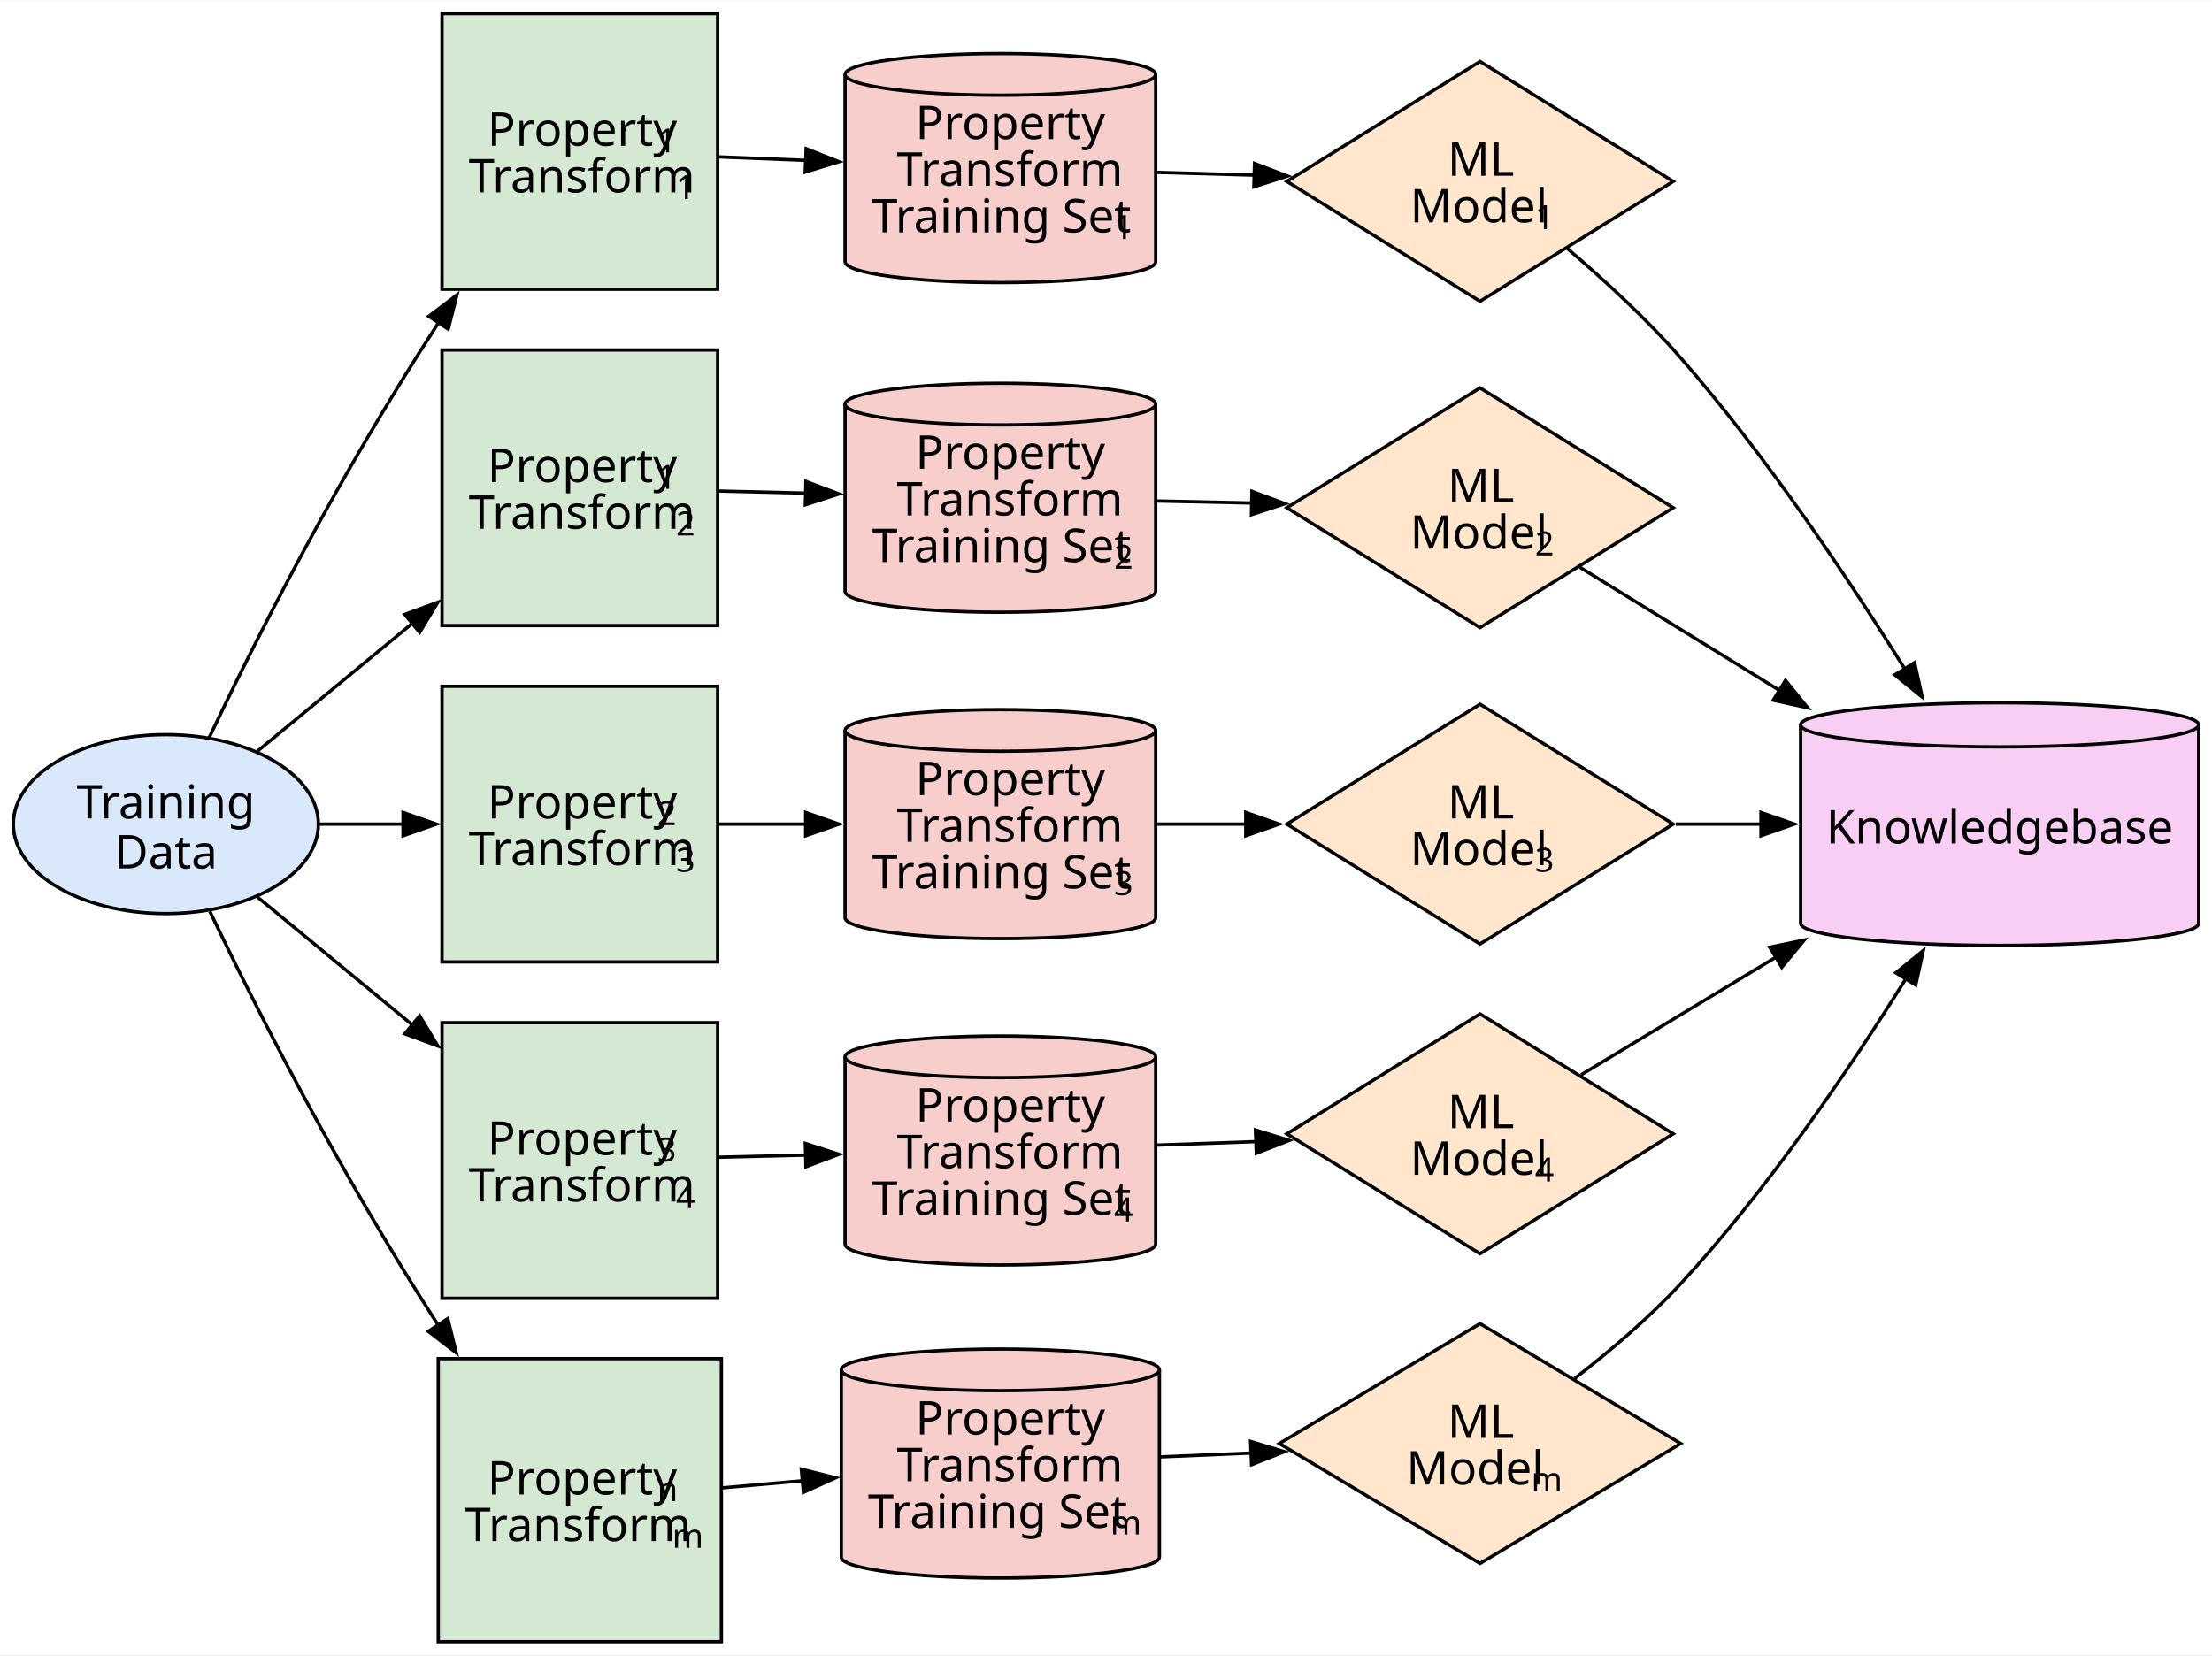
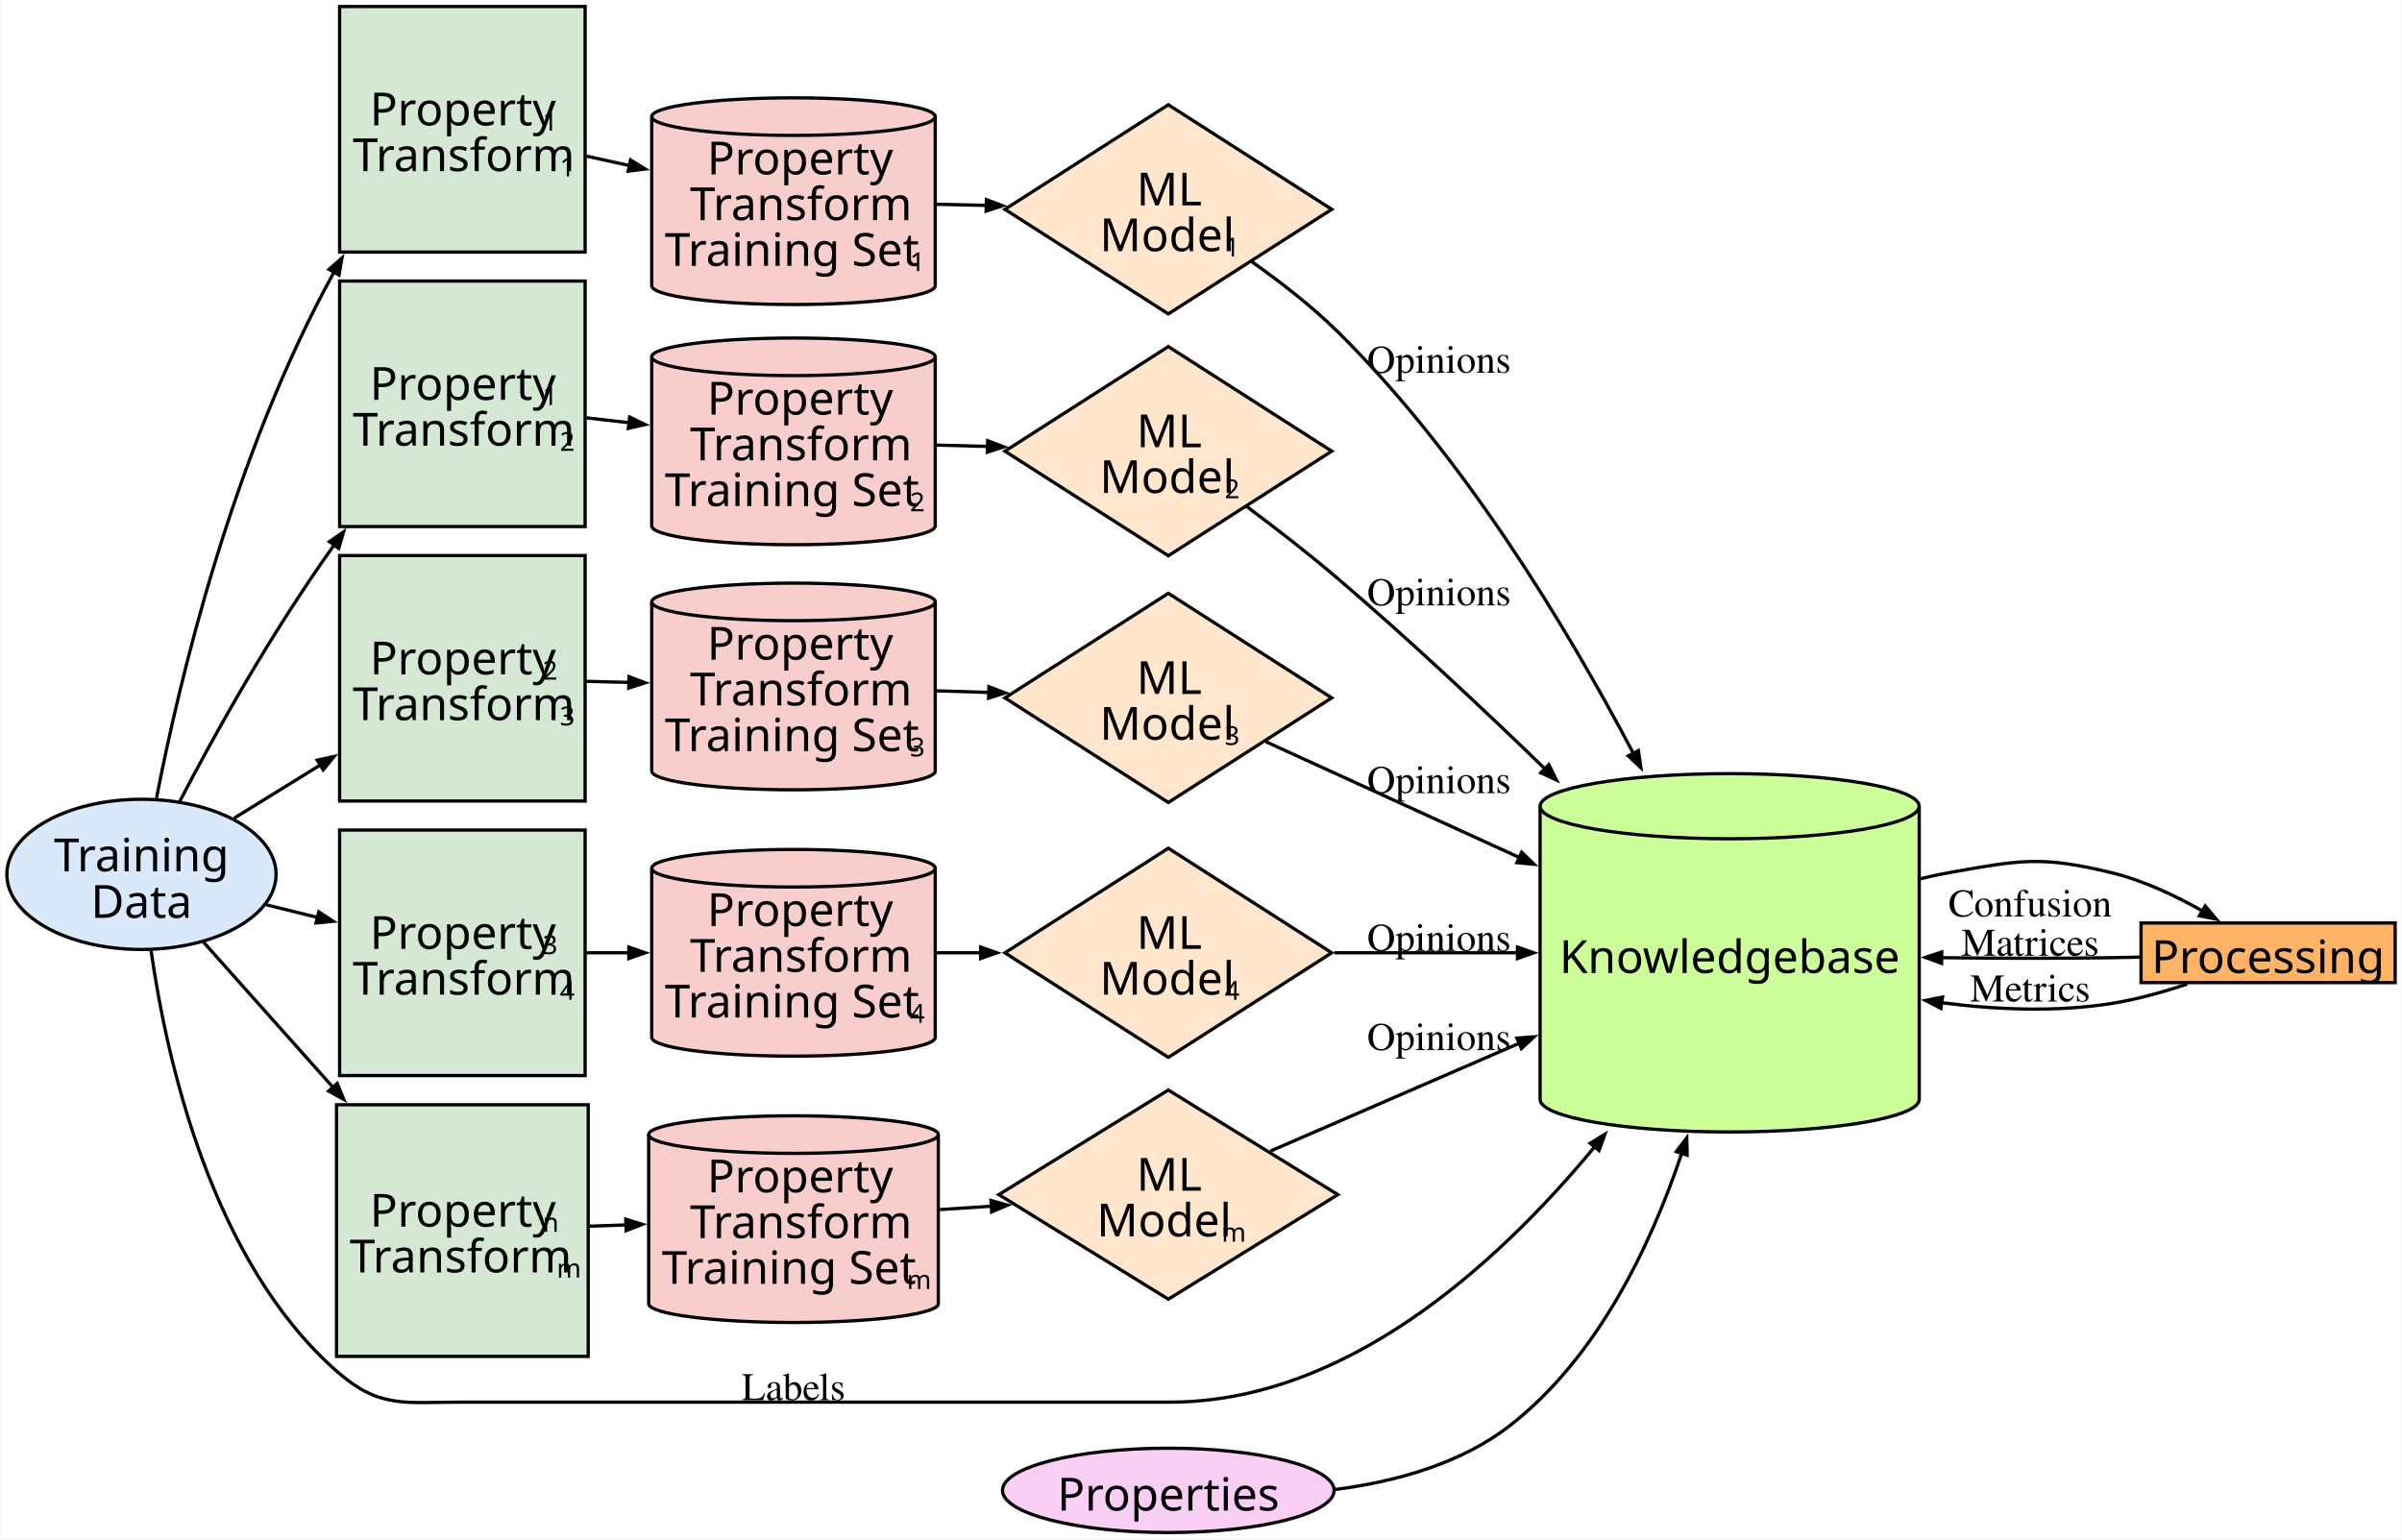
- <svg xmlns="http://www.w3.org/2000/svg" width="664pt" height="497pt" viewBox="0.00 0.00 664.07 496.88">
-   <g id="graph0" class="graph" transform="scale(1 1) rotate(0) translate(4 492.88)">
-     <polygon fill="white" stroke="none" points="-4,4 -4,-492.88 660.07,-492.88 660.07,4 -4,4" />
+ <svg xmlns="http://www.w3.org/2000/svg" width="1470pt" height="942pt" viewBox="0.00 0.00 1469.51 941.93">
+   <g id="graph0" class="graph" transform="scale(1 1) rotate(0) translate(4 937.93)">
+     <polygon fill="white" stroke="none" points="-4,4 -4,-937.93 1465.51,-937.93 1465.51,4 -4,4" />
    <g id="node1" class="node">
-       <ellipse fill="#dae8fc" stroke="black" cx="45.79" cy="-245.5" rx="45.79" ry="26.87" />
-       <text text-anchor="middle" x="45.79" y="-247.2" font-family="Garmond" font-size="14.00">Training</text>
-       <text text-anchor="middle" x="45.79" y="-232.2" font-family="Garmond" font-size="14.00">Data</text>
+       <ellipse fill="#dae8fc" stroke="black" stroke-width="2" cx="82.38" cy="-402.81" rx="82.38" ry="45.96" />
+       <text text-anchor="middle" x="82.38" y="-404.71" font-family="Garmond" font-size="28.00">Training</text>
+       <text text-anchor="middle" x="82.38" y="-376.21" font-family="Garmond" font-size="28.00">Data</text>
    </g>
    <g id="node2" class="node">
-       <polygon fill="#d5e8d4" stroke="black" points="211.45,-488.88 128.7,-488.88 128.7,-406.12 211.45,-406.12 211.45,-488.88" />
-       <text text-anchor="start" x="142.32" y="-449.2" font-family="Garmond" font-size="14.00">Property</text>
-       <text text-anchor="start" x="193.32" y="-449.2" font-family="Garmond" baseline-shift="sub" font-size="10.00">1</text>
-       <text text-anchor="start" x="136.7" y="-435.2" font-family="Garmond" font-size="14.00">Transform</text>
-       <text text-anchor="start" x="198.95" y="-435.2" font-family="Garmond" baseline-shift="sub" font-size="10.00">1</text>
+       <polygon fill="#d5e8d4" stroke="black" stroke-width="2" points="353.88,-933.93 203.63,-933.93 203.63,-783.68 353.88,-783.68 353.88,-933.93" />
+       <text text-anchor="start" x="222.13" y="-861.21" font-family="Garmond" font-size="28.00">Property</text>
+       <text text-anchor="start" x="327.88" y="-861.21" font-family="Garmond" baseline-shift="sub" font-size="16.00">1</text>
+       <text text-anchor="start" x="211.63" y="-833.21" font-family="Garmond" font-size="28.00">Transform</text>
+       <text text-anchor="start" x="338.38" y="-833.21" font-family="Garmond" baseline-shift="sub" font-size="16.00">1</text>
    </g>
    <g id="edge1" class="edge">
-       <path fill="none" stroke="black" d="M58.79,-271.47C72.53,-300.34 96.49,-348.2 127.67,-396.1" />
-       <polygon fill="black" stroke="black" points="124.73,-398 133.17,-404.41 130.57,-394.14 124.73,-398" />
+       <path fill="none" stroke="black" stroke-width="2" d="M91.57,-449.48C105.37,-520.25 137.6,-657.76 200.22,-771.42" />
+       <polygon fill="black" stroke="black" stroke-width="2" points="197.13,-773.07 205.09,-780.06 203.23,-769.63 197.13,-773.07" />
    </g>
    <g id="node3" class="node">
-       <polygon fill="#d5e8d4" stroke="black" points="211.45,-387.88 128.7,-387.88 128.7,-305.12 211.45,-305.12 211.45,-387.88" />
-       <text text-anchor="start" x="142.32" y="-348.2" font-family="Garmond" font-size="14.00">Property</text>
-       <text text-anchor="start" x="193.32" y="-348.2" font-family="Garmond" baseline-shift="sub" font-size="10.00">1</text>
-       <text text-anchor="start" x="136.7" y="-334.2" font-family="Garmond" font-size="14.00">Transform</text>
-       <text text-anchor="start" x="198.95" y="-334.2" font-family="Garmond" baseline-shift="sub" font-size="10.00">2</text>
+       <polygon fill="#d5e8d4" stroke="black" stroke-width="2" points="353.88,-765.93 203.63,-765.93 203.63,-615.68 353.88,-615.68 353.88,-765.93" />
+       <text text-anchor="start" x="222.13" y="-693.21" font-family="Garmond" font-size="28.00">Property</text>
+       <text text-anchor="start" x="327.88" y="-693.21" font-family="Garmond" baseline-shift="sub" font-size="16.00">1</text>
+       <text text-anchor="start" x="211.63" y="-665.21" font-family="Garmond" font-size="28.00">Transform</text>
+       <text text-anchor="start" x="338.38" y="-665.21" font-family="Garmond" baseline-shift="sub" font-size="16.00">2</text>
    </g>
    <g id="edge2" class="edge">
-       <path fill="none" stroke="black" d="M73.32,-267.42C86.95,-278.67 104,-292.76 119.93,-305.91" />
-       <polygon fill="black" stroke="black" points="117.52,-308.47 127.46,-312.13 121.98,-303.07 117.52,-308.47" />
+       <path fill="none" stroke="black" stroke-width="2" d="M105.79,-447.44C126.66,-487.52 159.82,-547.6 200.47,-604.69" />
+       <polygon fill="black" stroke="black" stroke-width="2" points="197.41,-606.42 206.1,-612.48 203.08,-602.32 197.41,-606.42" />
    </g>
    <g id="node4" class="node">
-       <polygon fill="#d5e8d4" stroke="black" points="211.45,-286.88 128.7,-286.88 128.7,-204.12 211.45,-204.12 211.45,-286.88" />
-       <text text-anchor="start" x="142.32" y="-247.2" font-family="Garmond" font-size="14.00">Property</text>
-       <text text-anchor="start" x="193.32" y="-247.2" font-family="Garmond" baseline-shift="sub" font-size="10.00">2</text>
-       <text text-anchor="start" x="136.7" y="-233.2" font-family="Garmond" font-size="14.00">Transform</text>
-       <text text-anchor="start" x="198.95" y="-233.2" font-family="Garmond" baseline-shift="sub" font-size="10.00">3</text>
+       <polygon fill="#d5e8d4" stroke="black" stroke-width="2" points="353.88,-597.93 203.63,-597.93 203.63,-447.68 353.88,-447.68 353.88,-597.93" />
+       <text text-anchor="start" x="222.13" y="-525.21" font-family="Garmond" font-size="28.00">Property</text>
+       <text text-anchor="start" x="327.88" y="-525.21" font-family="Garmond" baseline-shift="sub" font-size="16.00">2</text>
+       <text text-anchor="start" x="211.63" y="-497.21" font-family="Garmond" font-size="28.00">Transform</text>
+       <text text-anchor="start" x="338.38" y="-497.21" font-family="Garmond" baseline-shift="sub" font-size="16.00">3</text>
    </g>
    <g id="edge3" class="edge">
-       <path fill="none" stroke="black" d="M91.97,-245.5C100.2,-245.5 108.85,-245.5 117.26,-245.5" />
-       <polygon fill="black" stroke="black" points="117,-249 127,-245.5 117,-242 117,-249" />
+       <path fill="none" stroke="black" stroke-width="2" d="M139.08,-437.2C155.52,-447.35 173.92,-458.7 191.8,-469.74" />
+       <polygon fill="black" stroke="black" stroke-width="2" points="189.92,-472.7 200.27,-474.97 193.6,-466.74 189.92,-472.7" />
    </g>
    <g id="node5" class="node">
-       <polygon fill="#d5e8d4" stroke="black" points="211.45,-185.88 128.7,-185.88 128.7,-103.12 211.45,-103.12 211.45,-185.88" />
-       <text text-anchor="start" x="142.32" y="-146.2" font-family="Garmond" font-size="14.00">Property</text>
-       <text text-anchor="start" x="193.32" y="-146.2" font-family="Garmond" baseline-shift="sub" font-size="10.00">3</text>
-       <text text-anchor="start" x="136.7" y="-132.2" font-family="Garmond" font-size="14.00">Transform</text>
-       <text text-anchor="start" x="198.95" y="-132.2" font-family="Garmond" baseline-shift="sub" font-size="10.00">4</text>
+       <polygon fill="#d5e8d4" stroke="black" stroke-width="2" points="353.88,-429.93 203.63,-429.93 203.63,-279.68 353.88,-279.68 353.88,-429.93" />
+       <text text-anchor="start" x="222.13" y="-357.21" font-family="Garmond" font-size="28.00">Property</text>
+       <text text-anchor="start" x="327.88" y="-357.21" font-family="Garmond" baseline-shift="sub" font-size="16.00">3</text>
+       <text text-anchor="start" x="211.63" y="-329.21" font-family="Garmond" font-size="28.00">Transform</text>
+       <text text-anchor="start" x="338.38" y="-329.21" font-family="Garmond" baseline-shift="sub" font-size="16.00">4</text>
    </g>
    <g id="edge4" class="edge">
-       <path fill="none" stroke="black" d="M73.32,-223.58C86.95,-212.33 104,-198.24 119.93,-185.09" />
-       <polygon fill="black" stroke="black" points="121.98,-187.93 127.46,-178.87 117.52,-182.53 121.98,-187.93" />
+       <path fill="none" stroke="black" stroke-width="2" d="M158.81,-384.18C169.05,-381.65 179.63,-379.04 190.07,-376.46" />
+       <polygon fill="black" stroke="black" stroke-width="2" points="190.88,-379.87 199.75,-374.07 189.2,-373.07 190.88,-379.87" />
    </g>
    <g id="node6" class="node">
-       <polygon fill="#d5e8d4" stroke="black" points="212.57,-85 127.57,-85 127.57,0 212.57,0 212.57,-85" />
-       <text text-anchor="start" x="142.32" y="-44.2" font-family="Garmond" font-size="14.00">Property</text>
-       <text text-anchor="start" x="193.32" y="-44.2" font-family="Garmond" baseline-shift="sub" font-size="10.00">n</text>
-       <text text-anchor="start" x="135.57" y="-30.2" font-family="Garmond" font-size="14.00">Transform</text>
-       <text text-anchor="start" x="197.82" y="-30.2" font-family="Garmond" baseline-shift="sub" font-size="10.00">m</text>
+       <polygon fill="#d5e8d4" stroke="black" stroke-width="2" points="355.76,-261.81 201.76,-261.81 201.76,-107.81 355.76,-107.81 355.76,-261.81" />
+       <text text-anchor="start" x="222.13" y="-187.21" font-family="Garmond" font-size="28.00">Property</text>
+       <text text-anchor="start" x="327.88" y="-187.21" font-family="Garmond" baseline-shift="sub" font-size="16.00">n</text>
+       <text text-anchor="start" x="209.76" y="-159.21" font-family="Garmond" font-size="28.00">Transform</text>
+       <text text-anchor="start" x="336.51" y="-159.21" font-family="Garmond" baseline-shift="sub" font-size="16.00">m</text>
    </g>
    <g id="edge5" class="edge">
-       <path fill="none" stroke="black" d="M58.99,-219.3C72.81,-190.44 96.77,-142.78 127.56,-95.02" />
-       <polygon fill="black" stroke="black" points="130.44,-97.02 132.98,-86.73 124.58,-93.19 130.44,-97.02" />
+       <path fill="none" stroke="black" stroke-width="2" d="M120.4,-361.29C142.86,-336.1 172.39,-302.99 199.79,-272.25" />
+       <polygon fill="black" stroke="black" stroke-width="2" points="202.16,-274.85 206.2,-265.06 196.93,-270.19 202.16,-274.85" />
+     </g>
+     <g id="node17" class="node">
+       <path fill="#ccff99" stroke="black" stroke-width="2" d="M1170.26,-444.53C1170.26,-455.53 1118.26,-464.47 1054.26,-464.47 990.25,-464.47 938.26,-455.53 938.26,-444.53 938.26,-444.53 938.26,-265.09 938.26,-265.09 938.26,-254.09 990.25,-245.15 1054.26,-245.15 1118.26,-245.15 1170.26,-254.09 1170.26,-265.09 1170.26,-265.09 1170.26,-444.53 1170.26,-444.53" />
+       <path fill="none" stroke="black" stroke-width="2" d="M1170.26,-444.53C1170.26,-433.53 1118.26,-424.59 1054.26,-424.59 990.25,-424.59 938.26,-433.53 938.26,-444.53" />
+       <text text-anchor="middle" x="1054.26" y="-403.96" font-family="Garmond" font-size="28.00"> </text>
+       <text text-anchor="middle" x="1054.26" y="-342.46" font-family="Garmond" font-size="28.00"> Knowledgebase </text>
+       <text text-anchor="middle" x="1054.26" y="-280.96" font-family="Garmond" font-size="28.00">  </text>
+     </g>
+     <g id="edge16" class="edge">
+       <path fill="none" stroke="black" stroke-width="2" d="M88.26,-356.16C97.81,-289.12 125.26,-166.2 201.76,-98.81 227.88,-75.79 242.94,-79.81 277.76,-79.81 277.76,-79.81 277.76,-79.81 711.76,-79.81 818.12,-79.81 910.11,-161.73 971.73,-236.15" />
+       <polygon fill="black" stroke="black" stroke-width="2" points="968.91,-238.23 977.93,-243.77 974.34,-233.81 968.91,-238.23" />
+       <text text-anchor="middle" x="481.38" y="-81.01" font-family="Times,serif" font-size="24.00">Labels</text>
    </g>
    <g id="node7" class="node">
-       <path fill="#f8cecc" stroke="black" d="M342.95,-470.62C342.95,-474.07 322.05,-476.88 296.32,-476.88 270.59,-476.88 249.7,-474.07 249.7,-470.62 249.7,-470.62 249.7,-414.38 249.7,-414.38 249.7,-410.93 270.59,-408.12 296.32,-408.12 322.05,-408.12 342.95,-410.93 342.95,-414.38 342.95,-414.38 342.95,-470.62 342.95,-470.62" />
-       <path fill="none" stroke="black" d="M342.95,-470.62C342.95,-467.18 322.05,-464.38 296.32,-464.38 270.59,-464.38 249.7,-467.18 249.7,-470.62" />
-       <text text-anchor="start" x="270.82" y="-451.2" font-family="Garmond" font-size="14.00">Property</text>
-       <text text-anchor="start" x="265.2" y="-437.2" font-family="Garmond" font-size="14.00">Transform</text>
-       <text text-anchor="start" x="257.7" y="-423.2" font-family="Garmond" font-size="14.00">Training Set</text>
-       <text text-anchor="start" x="330.45" y="-423.2" font-family="Garmond" baseline-shift="sub" font-size="10.00">1</text>
+       <path fill="#f8cecc" stroke="black" stroke-width="2" d="M568.13,-866.56C568.13,-872.9 529.25,-878.06 481.38,-878.06 433.51,-878.06 394.63,-872.9 394.63,-866.56 394.63,-866.56 394.63,-763.06 394.63,-763.06 394.63,-756.71 433.51,-751.56 481.38,-751.56 529.25,-751.56 568.13,-756.71 568.13,-763.06 568.13,-763.06 568.13,-866.56 568.13,-866.56" />
+       <path fill="none" stroke="black" stroke-width="2" d="M568.13,-866.56C568.13,-860.21 529.25,-855.06 481.38,-855.06 433.51,-855.06 394.63,-860.21 394.63,-866.56" />
+       <text text-anchor="start" x="428.51" y="-831.21" font-family="Garmond" font-size="28.00">Property</text>
+       <text text-anchor="start" x="418.01" y="-803.21" font-family="Garmond" font-size="28.00">Transform</text>
+       <text text-anchor="start" x="402.63" y="-775.21" font-family="Garmond" font-size="28.00">Training Set</text>
+       <text text-anchor="start" x="552.63" y="-775.21" font-family="Garmond" baseline-shift="sub" font-size="16.00">1</text>
    </g>
    <g id="edge6" class="edge">
-       <path fill="none" stroke="black" d="M211.75,-445.86C220.12,-445.53 229.08,-445.17 237.91,-444.81" />
-       <polygon fill="black" stroke="black" points="238.02,-448.31 247.87,-444.41 237.73,-441.31 238.02,-448.31" />
+       <path fill="none" stroke="black" stroke-width="2" d="M354.75,-842.36C363.37,-840.47 372.26,-838.52 381.14,-836.57" />
+       <polygon fill="black" stroke="black" stroke-width="2" points="381.68,-840.04 390.7,-834.48 380.18,-833.2 381.68,-840.04" />
    </g>
    <g id="node8" class="node">
-       <path fill="#f8cecc" stroke="black" d="M342.95,-371.62C342.95,-375.07 322.05,-377.88 296.32,-377.88 270.59,-377.88 249.7,-375.07 249.7,-371.62 249.7,-371.62 249.7,-315.38 249.7,-315.38 249.7,-311.93 270.59,-309.12 296.32,-309.12 322.05,-309.12 342.95,-311.93 342.95,-315.38 342.95,-315.38 342.95,-371.62 342.95,-371.62" />
-       <path fill="none" stroke="black" d="M342.95,-371.62C342.95,-368.18 322.05,-365.38 296.32,-365.38 270.59,-365.38 249.7,-368.18 249.7,-371.62" />
-       <text text-anchor="start" x="270.82" y="-352.2" font-family="Garmond" font-size="14.00">Property</text>
-       <text text-anchor="start" x="265.2" y="-338.2" font-family="Garmond" font-size="14.00">Transform</text>
-       <text text-anchor="start" x="257.7" y="-324.2" font-family="Garmond" font-size="14.00">Training Set</text>
-       <text text-anchor="start" x="330.45" y="-324.2" font-family="Garmond" baseline-shift="sub" font-size="10.00">2</text>
+       <path fill="#f8cecc" stroke="black" stroke-width="2" d="M568.13,-719.56C568.13,-725.9 529.25,-731.06 481.38,-731.06 433.51,-731.06 394.63,-725.9 394.63,-719.56 394.63,-719.56 394.63,-616.06 394.63,-616.06 394.63,-609.71 433.51,-604.56 481.38,-604.56 529.25,-604.56 568.13,-609.71 568.13,-616.06 568.13,-616.06 568.13,-719.56 568.13,-719.56" />
+       <path fill="none" stroke="black" stroke-width="2" d="M568.13,-719.56C568.13,-713.21 529.25,-708.06 481.38,-708.06 433.51,-708.06 394.63,-713.21 394.63,-719.56" />
+       <text text-anchor="start" x="428.51" y="-684.21" font-family="Garmond" font-size="28.00">Property</text>
+       <text text-anchor="start" x="418.01" y="-656.21" font-family="Garmond" font-size="28.00">Transform</text>
+       <text text-anchor="start" x="402.63" y="-628.21" font-family="Garmond" font-size="28.00">Training Set</text>
+       <text text-anchor="start" x="552.63" y="-628.21" font-family="Garmond" baseline-shift="sub" font-size="16.00">2</text>
    </g>
    <g id="edge7" class="edge">
-       <path fill="none" stroke="black" d="M211.75,-345.52C220.12,-345.32 229.08,-345.1 237.91,-344.89" />
-       <polygon fill="black" stroke="black" points="237.95,-348.39 247.87,-344.65 237.78,-341.39 237.95,-348.39" />
+       <path fill="none" stroke="black" stroke-width="2" d="M354.75,-682.21C363.27,-681.24 372.06,-680.23 380.84,-679.22" />
+       <polygon fill="black" stroke="black" stroke-width="2" points="381.12,-682.71 390.65,-678.1 380.32,-675.76 381.12,-682.71" />
    </g>
    <g id="node9" class="node">
-       <path fill="#f8cecc" stroke="black" d="M342.95,-273.62C342.95,-277.07 322.05,-279.88 296.32,-279.88 270.59,-279.88 249.7,-277.07 249.7,-273.62 249.7,-273.62 249.7,-217.38 249.7,-217.38 249.7,-213.93 270.59,-211.12 296.32,-211.12 322.05,-211.12 342.95,-213.93 342.95,-217.38 342.95,-217.38 342.95,-273.62 342.95,-273.62" />
-       <path fill="none" stroke="black" d="M342.95,-273.62C342.95,-270.18 322.05,-267.38 296.32,-267.38 270.59,-267.38 249.7,-270.18 249.7,-273.62" />
-       <text text-anchor="start" x="270.82" y="-254.2" font-family="Garmond" font-size="14.00">Property</text>
-       <text text-anchor="start" x="265.2" y="-240.2" font-family="Garmond" font-size="14.00">Transform</text>
-       <text text-anchor="start" x="257.7" y="-226.2" font-family="Garmond" font-size="14.00">Training Set</text>
-       <text text-anchor="start" x="330.45" y="-226.2" font-family="Garmond" baseline-shift="sub" font-size="10.00">3</text>
+       <path fill="#f8cecc" stroke="black" stroke-width="2" d="M568.13,-569.56C568.13,-575.9 529.25,-581.06 481.38,-581.06 433.51,-581.06 394.63,-575.9 394.63,-569.56 394.63,-569.56 394.63,-466.06 394.63,-466.06 394.63,-459.71 433.51,-454.56 481.38,-454.56 529.25,-454.56 568.13,-459.71 568.13,-466.06 568.13,-466.06 568.13,-569.56 568.13,-569.56" />
+       <path fill="none" stroke="black" stroke-width="2" d="M568.13,-569.56C568.13,-563.21 529.25,-558.06 481.38,-558.06 433.51,-558.06 394.63,-563.21 394.63,-569.56" />
+       <text text-anchor="start" x="428.51" y="-534.21" font-family="Garmond" font-size="28.00">Property</text>
+       <text text-anchor="start" x="418.01" y="-506.21" font-family="Garmond" font-size="28.00">Transform</text>
+       <text text-anchor="start" x="402.63" y="-478.21" font-family="Garmond" font-size="28.00">Training Set</text>
+       <text text-anchor="start" x="552.63" y="-478.21" font-family="Garmond" baseline-shift="sub" font-size="16.00">3</text>
    </g>
    <g id="edge8" class="edge">
-       <path fill="none" stroke="black" d="M211.75,-245.5C220.12,-245.5 229.08,-245.5 237.91,-245.5" />
-       <polygon fill="black" stroke="black" points="237.87,-249 247.87,-245.5 237.87,-242 237.87,-249" />
+       <path fill="none" stroke="black" stroke-width="2" d="M354.75,-520.94C363.27,-520.73 372.06,-520.51 380.84,-520.29" />
+       <polygon fill="black" stroke="black" stroke-width="2" points="380.72,-523.79 390.63,-520.05 380.55,-516.8 380.72,-523.79" />
    </g>
    <g id="node10" class="node">
-       <path fill="#f8cecc" stroke="black" d="M342.95,-175.62C342.95,-179.07 322.05,-181.88 296.32,-181.88 270.59,-181.88 249.7,-179.07 249.7,-175.62 249.7,-175.62 249.7,-119.38 249.7,-119.38 249.7,-115.93 270.59,-113.12 296.32,-113.12 322.05,-113.12 342.95,-115.93 342.95,-119.38 342.95,-119.38 342.95,-175.62 342.95,-175.62" />
-       <path fill="none" stroke="black" d="M342.95,-175.62C342.95,-172.18 322.05,-169.38 296.32,-169.38 270.59,-169.38 249.7,-172.18 249.7,-175.62" />
-       <text text-anchor="start" x="270.82" y="-156.2" font-family="Garmond" font-size="14.00">Property</text>
-       <text text-anchor="start" x="265.2" y="-142.2" font-family="Garmond" font-size="14.00">Transform</text>
-       <text text-anchor="start" x="257.7" y="-128.2" font-family="Garmond" font-size="14.00">Training Set</text>
-       <text text-anchor="start" x="330.45" y="-128.2" font-family="Garmond" baseline-shift="sub" font-size="10.00">4</text>
+       <path fill="#f8cecc" stroke="black" stroke-width="2" d="M568.13,-406.56C568.13,-412.9 529.25,-418.06 481.38,-418.06 433.51,-418.06 394.63,-412.9 394.63,-406.56 394.63,-406.56 394.63,-303.06 394.63,-303.06 394.63,-296.71 433.51,-291.56 481.38,-291.56 529.25,-291.56 568.13,-296.71 568.13,-303.06 568.13,-303.06 568.13,-406.56 568.13,-406.56" />
+       <path fill="none" stroke="black" stroke-width="2" d="M568.13,-406.56C568.13,-400.21 529.25,-395.06 481.38,-395.06 433.51,-395.06 394.63,-400.21 394.63,-406.56" />
+       <text text-anchor="start" x="428.51" y="-371.21" font-family="Garmond" font-size="28.00">Property</text>
+       <text text-anchor="start" x="418.01" y="-343.21" font-family="Garmond" font-size="28.00">Transform</text>
+       <text text-anchor="start" x="402.63" y="-315.21" font-family="Garmond" font-size="28.00">Training Set</text>
+       <text text-anchor="start" x="552.63" y="-315.21" font-family="Garmond" baseline-shift="sub" font-size="16.00">4</text>
    </g>
    <g id="edge9" class="edge">
-       <path fill="none" stroke="black" d="M211.75,-145.48C220.12,-145.68 229.08,-145.9 237.91,-146.11" />
-       <polygon fill="black" stroke="black" points="237.78,-149.61 247.87,-146.35 237.95,-142.61 237.78,-149.61" />
+       <path fill="none" stroke="black" stroke-width="2" d="M354.75,-354.81C363.27,-354.81 372.06,-354.81 380.84,-354.81" />
+       <polygon fill="black" stroke="black" stroke-width="2" points="380.63,-358.31 390.63,-354.81 380.63,-351.31 380.63,-358.31" />
    </g>
    <g id="node11" class="node">
-       <path fill="#f8cecc" stroke="black" d="M344.07,-81.62C344.07,-85.07 322.67,-87.88 296.32,-87.88 269.97,-87.88 248.57,-85.07 248.57,-81.62 248.57,-81.62 248.57,-25.38 248.57,-25.38 248.57,-21.93 269.97,-19.12 296.32,-19.12 322.67,-19.12 344.07,-21.93 344.07,-25.38 344.07,-25.38 344.07,-81.62 344.07,-81.62" />
-       <path fill="none" stroke="black" d="M344.07,-81.62C344.07,-78.18 322.67,-75.38 296.32,-75.38 269.97,-75.38 248.57,-78.18 248.57,-81.62" />
-       <text text-anchor="start" x="270.82" y="-62.2" font-family="Garmond" font-size="14.00">Property</text>
-       <text text-anchor="start" x="265.2" y="-48.2" font-family="Garmond" font-size="14.00">Transform</text>
-       <text text-anchor="start" x="256.57" y="-34.2" font-family="Garmond" font-size="14.00">Training Set</text>
-       <text text-anchor="start" x="329.32" y="-34.2" font-family="Garmond" baseline-shift="sub" font-size="10.00">m</text>
+       <path fill="#f8cecc" stroke="black" stroke-width="2" d="M570.01,-243.56C570.01,-249.9 530.28,-255.06 481.38,-255.06 432.48,-255.06 392.76,-249.9 392.76,-243.56 392.76,-243.56 392.76,-140.06 392.76,-140.06 392.76,-133.71 432.48,-128.56 481.38,-128.56 530.28,-128.56 570.01,-133.71 570.01,-140.06 570.01,-140.06 570.01,-243.56 570.01,-243.56" />
+       <path fill="none" stroke="black" stroke-width="2" d="M570.01,-243.56C570.01,-237.21 530.28,-232.06 481.38,-232.06 432.48,-232.06 392.76,-237.21 392.76,-243.56" />
+       <text text-anchor="start" x="428.51" y="-208.21" font-family="Garmond" font-size="28.00">Property</text>
+       <text text-anchor="start" x="418.01" y="-180.21" font-family="Garmond" font-size="28.00">Transform</text>
+       <text text-anchor="start" x="400.76" y="-152.21" font-family="Garmond" font-size="28.00">Training Set</text>
+       <text text-anchor="start" x="550.76" y="-152.21" font-family="Garmond" baseline-shift="sub" font-size="16.00">m</text>
    </g>
    <g id="edge10" class="edge">
-       <path fill="none" stroke="black" d="M212.79,-46.19C220.55,-46.88 228.79,-47.61 236.95,-48.33" />
-       <polygon fill="black" stroke="black" points="236.58,-51.81 246.85,-49.21 237.2,-44.84 236.58,-51.81" />
+       <path fill="none" stroke="black" stroke-width="2" d="M356.75,-187.5C364.02,-187.75 371.47,-188.01 378.92,-188.27" />
+       <polygon fill="black" stroke="black" stroke-width="2" points="378.73,-191.76 388.85,-188.62 378.98,-184.77 378.73,-191.76" />
    </g>
    <g id="node12" class="node">
-       <polygon fill="#ffe6cc" stroke="black" points="440.32,-474.5 382.32,-438.5 440.32,-402.5 498.32,-438.5 440.32,-474.5" />
-       <text text-anchor="start" x="430.57" y="-440.2" font-family="Garmond" font-size="14.00">ML</text>
-       <text text-anchor="start" x="419.32" y="-426.2" font-family="Garmond" font-size="14.00">Model</text>
-       <text text-anchor="start" x="456.82" y="-426.2" font-family="Garmond" baseline-shift="sub" font-size="10.00">1</text>
+       <polygon fill="#ffe6cc" stroke="black" stroke-width="2" points="710.76,-873.81 610.76,-809.81 710.76,-745.81 810.76,-809.81 710.76,-873.81" />
+       <text text-anchor="start" x="691.26" y="-812.21" font-family="Garmond" font-size="28.00">ML</text>
+       <text text-anchor="start" x="668.76" y="-784.21" font-family="Garmond" font-size="28.00">Model</text>
+       <text text-anchor="start" x="745.26" y="-784.21" font-family="Garmond" baseline-shift="sub" font-size="16.00">1</text>
    </g>
    <g id="edge11" class="edge">
-       <path fill="none" stroke="black" d="M343.42,-441.2C352.74,-440.94 362.7,-440.66 372.56,-440.38" />
-       <polygon fill="black" stroke="black" points="372.63,-443.88 382.53,-440.1 372.43,-436.88 372.63,-443.88" />
+       <path fill="none" stroke="black" stroke-width="2" d="M568.99,-812.9C578.96,-812.69 589.23,-812.46 599.46,-812.23" />
+       <polygon fill="black" stroke="black" stroke-width="2" points="599.42,-815.74 609.34,-812.02 599.27,-808.74 599.42,-815.74" />
    </g>
    <g id="node13" class="node">
-       <polygon fill="#ffe6cc" stroke="black" points="440.32,-376.5 382.32,-340.5 440.32,-304.5 498.32,-340.5 440.32,-376.5" />
-       <text text-anchor="start" x="430.57" y="-342.2" font-family="Garmond" font-size="14.00">ML</text>
-       <text text-anchor="start" x="419.32" y="-328.2" font-family="Garmond" font-size="14.00">Model</text>
-       <text text-anchor="start" x="456.82" y="-328.2" font-family="Garmond" baseline-shift="sub" font-size="10.00">2</text>
+       <polygon fill="#ffe6cc" stroke="black" stroke-width="2" points="710.76,-725.81 610.76,-661.81 710.76,-597.81 810.76,-661.81 710.76,-725.81" />
+       <text text-anchor="start" x="691.26" y="-664.21" font-family="Garmond" font-size="28.00">ML</text>
+       <text text-anchor="start" x="668.76" y="-636.21" font-family="Garmond" font-size="28.00">Model</text>
+       <text text-anchor="start" x="745.26" y="-636.21" font-family="Garmond" baseline-shift="sub" font-size="16.00">2</text>
    </g>
    <g id="edge12" class="edge">
-       <path fill="none" stroke="black" d="M343.42,-342.53C352.56,-342.33 362.33,-342.13 372.01,-341.92" />
-       <polygon fill="black" stroke="black" points="371.84,-345.43 381.77,-341.72 371.7,-338.43 371.84,-345.43" />
+       <path fill="none" stroke="black" stroke-width="2" d="M568.99,-665.52C579.25,-665.25 589.82,-664.97 600.35,-664.7" />
+       <polygon fill="black" stroke="black" stroke-width="2" points="600.21,-668.2 610.11,-664.44 600.02,-661.2 600.21,-668.2" />
    </g>
    <g id="node14" class="node">
-       <polygon fill="#ffe6cc" stroke="black" points="440.32,-281.5 382.32,-245.5 440.32,-209.5 498.32,-245.5 440.32,-281.5" />
-       <text text-anchor="start" x="430.57" y="-247.2" font-family="Garmond" font-size="14.00">ML</text>
-       <text text-anchor="start" x="419.32" y="-233.2" font-family="Garmond" font-size="14.00">Model</text>
-       <text text-anchor="start" x="456.82" y="-233.2" font-family="Garmond" baseline-shift="sub" font-size="10.00">3</text>
+       <polygon fill="#ffe6cc" stroke="black" stroke-width="2" points="710.76,-574.81 610.76,-510.81 710.76,-446.81 810.76,-510.81 710.76,-574.81" />
+       <text text-anchor="start" x="691.26" y="-513.21" font-family="Garmond" font-size="28.00">ML</text>
+       <text text-anchor="start" x="668.76" y="-485.21" font-family="Garmond" font-size="28.00">Model</text>
+       <text text-anchor="start" x="745.26" y="-485.21" font-family="Garmond" baseline-shift="sub" font-size="16.00">3</text>
    </g>
    <g id="edge13" class="edge">
-       <path fill="none" stroke="black" d="M343.42,-245.5C351.96,-245.5 361.06,-245.5 370.11,-245.5" />
-       <polygon fill="black" stroke="black" points="370,-249 380,-245.5 370,-242 370,-249" />
+       <path fill="none" stroke="black" stroke-width="2" d="M568.99,-515.14C579.43,-514.82 590.19,-514.49 600.9,-514.16" />
+       <polygon fill="black" stroke="black" stroke-width="2" points="600.99,-517.66 610.88,-513.85 600.77,-510.66 600.99,-517.66" />
    </g>
    <g id="node15" class="node">
-       <polygon fill="#ffe6cc" stroke="black" points="440.32,-188.5 382.32,-152.5 440.32,-116.5 498.32,-152.5 440.32,-188.5" />
-       <text text-anchor="start" x="430.57" y="-154.2" font-family="Garmond" font-size="14.00">ML</text>
-       <text text-anchor="start" x="419.32" y="-140.2" font-family="Garmond" font-size="14.00">Model</text>
-       <text text-anchor="start" x="456.82" y="-140.2" font-family="Garmond" baseline-shift="sub" font-size="10.00">4</text>
+       <polygon fill="#ffe6cc" stroke="black" stroke-width="2" points="710.76,-418.81 610.76,-354.81 710.76,-290.81 810.76,-354.81 710.76,-418.81" />
+       <text text-anchor="start" x="691.26" y="-357.21" font-family="Garmond" font-size="28.00">ML</text>
+       <text text-anchor="start" x="668.76" y="-329.21" font-family="Garmond" font-size="28.00">Model</text>
+       <text text-anchor="start" x="745.26" y="-329.21" font-family="Garmond" baseline-shift="sub" font-size="16.00">4</text>
    </g>
    <g id="edge14" class="edge">
-       <path fill="none" stroke="black" d="M343.42,-149.12C352.96,-149.46 363.17,-149.82 373.26,-150.17" />
-       <polygon fill="black" stroke="black" points="372.91,-153.66 383.03,-150.52 373.16,-146.67 372.91,-153.66" />
+       <path fill="none" stroke="black" stroke-width="2" d="M568.99,-354.81C577.86,-354.81 586.97,-354.81 596.07,-354.81" />
+       <polygon fill="black" stroke="black" stroke-width="2" points="595.89,-358.31 605.89,-354.81 595.89,-351.31 595.89,-358.31" />
    </g>
    <g id="node16" class="node">
-       <polygon fill="#ffe6cc" stroke="black" points="440.32,-95.5 380.07,-59.5 440.32,-23.5 500.57,-59.5 440.32,-95.5" />
-       <text text-anchor="start" x="430.57" y="-61.2" font-family="Garmond" font-size="14.00">ML</text>
-       <text text-anchor="start" x="418.2" y="-47.2" font-family="Garmond" font-size="14.00">Model</text>
-       <text text-anchor="start" x="455.7" y="-47.2" font-family="Garmond" baseline-shift="sub" font-size="10.00">m</text>
+       <polygon fill="#ffe6cc" stroke="black" stroke-width="2" points="710.76,-270.81 607.01,-206.81 710.76,-142.81 814.51,-206.81 710.76,-270.81" />
+       <text text-anchor="start" x="691.26" y="-209.21" font-family="Garmond" font-size="28.00">ML</text>
+       <text text-anchor="start" x="666.88" y="-181.21" font-family="Garmond" font-size="28.00">Model</text>
+       <text text-anchor="start" x="743.38" y="-181.21" font-family="Garmond" baseline-shift="sub" font-size="16.00">m</text>
    </g>
    <g id="edge15" class="edge">
-       <path fill="none" stroke="black" d="M344.21,-55.48C353.05,-55.85 362.47,-56.25 371.8,-56.65" />
-       <polygon fill="black" stroke="black" points="371.44,-60.13 381.58,-57.06 371.74,-53.14 371.44,-60.13" />
-     </g>
-     <g id="node17" class="node">
-       <path fill="#f8cef4" stroke="black" d="M656.07,-275.31C656.07,-278.97 629.29,-281.94 596.32,-281.94 563.35,-281.94 536.57,-278.97 536.57,-275.31 536.57,-275.31 536.57,-215.69 536.57,-215.69 536.57,-212.03 563.35,-209.06 596.32,-209.06 629.29,-209.06 656.07,-212.03 656.07,-215.69 656.07,-215.69 656.07,-275.31 656.07,-275.31" />
-       <path fill="none" stroke="black" d="M656.07,-275.31C656.07,-271.66 629.29,-268.69 596.32,-268.69 563.35,-268.69 536.57,-271.66 536.57,-275.31" />
-       <text text-anchor="middle" x="596.32" y="-254.7" font-family="Garmond" font-size="14.00"> </text>
-       <text text-anchor="middle" x="596.32" y="-239.7" font-family="Garmond" font-size="14.00"> Knowledgebase </text>
-       <text text-anchor="middle" x="596.32" y="-224.7" font-family="Garmond" font-size="14.00">  </text>
-     </g>
-     <g id="edge16" class="edge">
-       <path fill="none" stroke="black" d="M466.52,-418.36C477.56,-408.95 490.31,-397.25 500.57,-385.5 525.96,-356.44 550.27,-320.29 567.9,-292.01" />
-       <polygon fill="black" stroke="black" points="570.79,-293.99 573.06,-283.65 564.83,-290.32 570.79,-293.99" />
+       <path fill="none" stroke="black" stroke-width="2" d="M570.94,-197.65C581.31,-198.34 591.98,-199.04 602.57,-199.74" />
+       <polygon fill="black" stroke="black" stroke-width="2" points="602.2,-203.22 612.4,-200.39 602.66,-196.24 602.2,-203.22" />
    </g>
    <g id="edge17" class="edge">
-       <path fill="none" stroke="black" d="M470.29,-322.63C487.29,-312.14 509.49,-298.45 530.46,-285.51" />
-       <polygon fill="black" stroke="black" points="532.02,-288.66 538.69,-280.43 528.35,-282.7 532.02,-288.66" />
+       <path fill="none" stroke="black" stroke-width="2" d="M761.95,-777.67C779.48,-765.31 798.71,-750.4 814.51,-734.81 890.37,-659.92 953.34,-556.55 995.52,-476.52" />
+       <polygon fill="black" stroke="black" stroke-width="2" points="998.41,-478.55 999.94,-468.07 992.2,-475.31 998.41,-478.55" />
+       <text text-anchor="middle" x="876.38" y="-709.78" font-family="Times,serif" font-size="24.00">Opinions</text>
    </g>
    <g id="edge18" class="edge">
-       <path fill="none" stroke="black" d="M499.1,-245.5C507.53,-245.5 516.28,-245.5 524.93,-245.5" />
-       <polygon fill="black" stroke="black" points="524.67,-249 534.67,-245.5 524.67,-242 524.67,-249" />
+       <path fill="none" stroke="black" stroke-width="2" d="M758.94,-627.78C776.71,-614.5 796.88,-598.87 814.51,-583.81 857.16,-547.37 902.02,-505.41 941.19,-467.43" />
+       <polygon fill="black" stroke="black" stroke-width="2" points="943.6,-469.97 948.33,-460.49 938.72,-464.96 943.6,-469.97" />
+       <text text-anchor="middle" x="876.38" y="-567.45" font-family="Times,serif" font-size="24.00">Opinions</text>
    </g>
    <g id="edge19" class="edge">
-       <path fill="none" stroke="black" d="M470.65,-170.21C487.3,-180.27 508.85,-193.28 529.34,-205.65" />
-       <polygon fill="black" stroke="black" points="527.31,-208.52 537.68,-210.69 530.92,-202.52 527.31,-208.52" />
+       <path fill="none" stroke="black" stroke-width="2" d="M770.46,-483.99C813.1,-464.51 872.43,-437.41 925.74,-413.06" />
+       <polygon fill="black" stroke="black" stroke-width="2" points="926.98,-416.34 934.62,-409 924.07,-409.98 926.98,-416.34" />
+       <text text-anchor="middle" x="876.38" y="-452.57" font-family="Times,serif" font-size="24.00">Opinions</text>
    </g>
    <g id="edge20" class="edge">
-       <path fill="none" stroke="black" d="M468.7,-79.01C479.25,-87.19 491.05,-97.19 500.57,-107.5 526.5,-135.57 550.79,-171.21 568.29,-199.25" />
-       <polygon fill="black" stroke="black" points="565.16,-200.85 573.39,-207.53 571.12,-197.18 565.16,-200.85" />
+       <path fill="none" stroke="black" stroke-width="2" d="M812.37,-354.81C847.48,-354.81 887.38,-354.81 924.47,-354.81" />
+       <polygon fill="black" stroke="black" stroke-width="2" points="924.43,-358.31 934.43,-354.81 924.43,-351.31 924.43,-358.31" />
+       <text text-anchor="middle" x="876.38" y="-356.01" font-family="Times,serif" font-size="24.00">Opinions</text>
+     </g>
+     <g id="edge21" class="edge">
+       <path fill="none" stroke="black" stroke-width="2" d="M773.2,-233.44C815.6,-251.82 873.52,-276.91 925.68,-299.52" />
+       <polygon fill="black" stroke="black" stroke-width="2" points="924.06,-302.63 934.63,-303.4 926.84,-296.21 924.06,-302.63" />
+       <text text-anchor="middle" x="876.38" y="-295.27" font-family="Times,serif" font-size="24.00">Opinions</text>
+     </g>
+     <g id="node18" class="node">
+       <polygon fill="#ffb366" stroke="black" stroke-width="2" points="1461.51,-373.06 1306.01,-373.06 1306.01,-336.56 1461.51,-336.56 1461.51,-373.06" />
+       <text text-anchor="middle" x="1383.76" y="-342.46" font-family="Garmond" font-size="28.00">Processing</text>
+     </g>
+     <g id="edge22" class="edge">
+       <path fill="none" stroke="black" stroke-width="2" d="M1171.01,-400.13C1176.79,-401.55 1182.56,-402.79 1188.26,-403.81 1231.9,-411.59 1244.93,-414.29 1288.01,-403.81 1307.45,-399.08 1327.36,-389.61 1343.88,-380.25" />
+       <polygon fill="black" stroke="black" stroke-width="2" points="1345.29,-383.48 1352.12,-375.38 1341.73,-377.45 1345.29,-383.48" />
+     </g>
+     <g id="edge23" class="edge">
+       <path fill="none" stroke="black" stroke-width="2" d="M1305.2,-352.15C1299.38,-352.02 1293.6,-351.9 1288.01,-351.81 1254.24,-351.27 1217.71,-351.41 1183.83,-351.83" />
+       <polygon fill="black" stroke="black" stroke-width="2" points="1183.96,-348.33 1174.01,-351.97 1184.06,-355.33 1183.96,-348.33" />
+       <text text-anchor="middle" x="1238.13" y="-377.01" font-family="Times,serif" font-size="24.00">Confusion</text>
+       <text text-anchor="middle" x="1238.13" y="-353.01" font-family="Times,serif" font-size="24.00">Matrices</text>
+     </g>
+     <g id="edge24" class="edge">
+       <path fill="none" stroke="black" stroke-width="2" d="M1334.31,-335.7C1319.67,-330.82 1303.39,-326.26 1288.01,-323.81 1254.36,-318.45 1217.88,-319.89 1184,-324.26" />
+       <polygon fill="black" stroke="black" stroke-width="2" points="1183.56,-320.79 1174.15,-325.65 1184.54,-327.72 1183.56,-320.79" />
+       <text text-anchor="middle" x="1238.13" y="-325.01" font-family="Times,serif" font-size="24.00">Metrics</text>
+     </g>
+     <g id="node19" class="node">
+       <ellipse fill="#f8cef4" stroke="black" stroke-width="2" cx="710.76" cy="-25.81" rx="101.47" ry="25.81" />
+       <text text-anchor="middle" x="710.76" y="-13.46" font-family="Garmond" font-size="28.00">Properties</text>
+     </g>
+     <g id="edge25" class="edge">
+       <path fill="none" stroke="black" stroke-width="2" d="M813.07,-26.37C850.01,-31.14 890.08,-42.17 920.26,-65.81 972.73,-106.92 1005.29,-173.49 1025.04,-232.39" />
+       <polygon fill="black" stroke="black" stroke-width="2" points="1021.6,-233.13 1028.01,-241.56 1028.26,-230.97 1021.6,-233.13" />
    </g>
  </g>
</svg>
